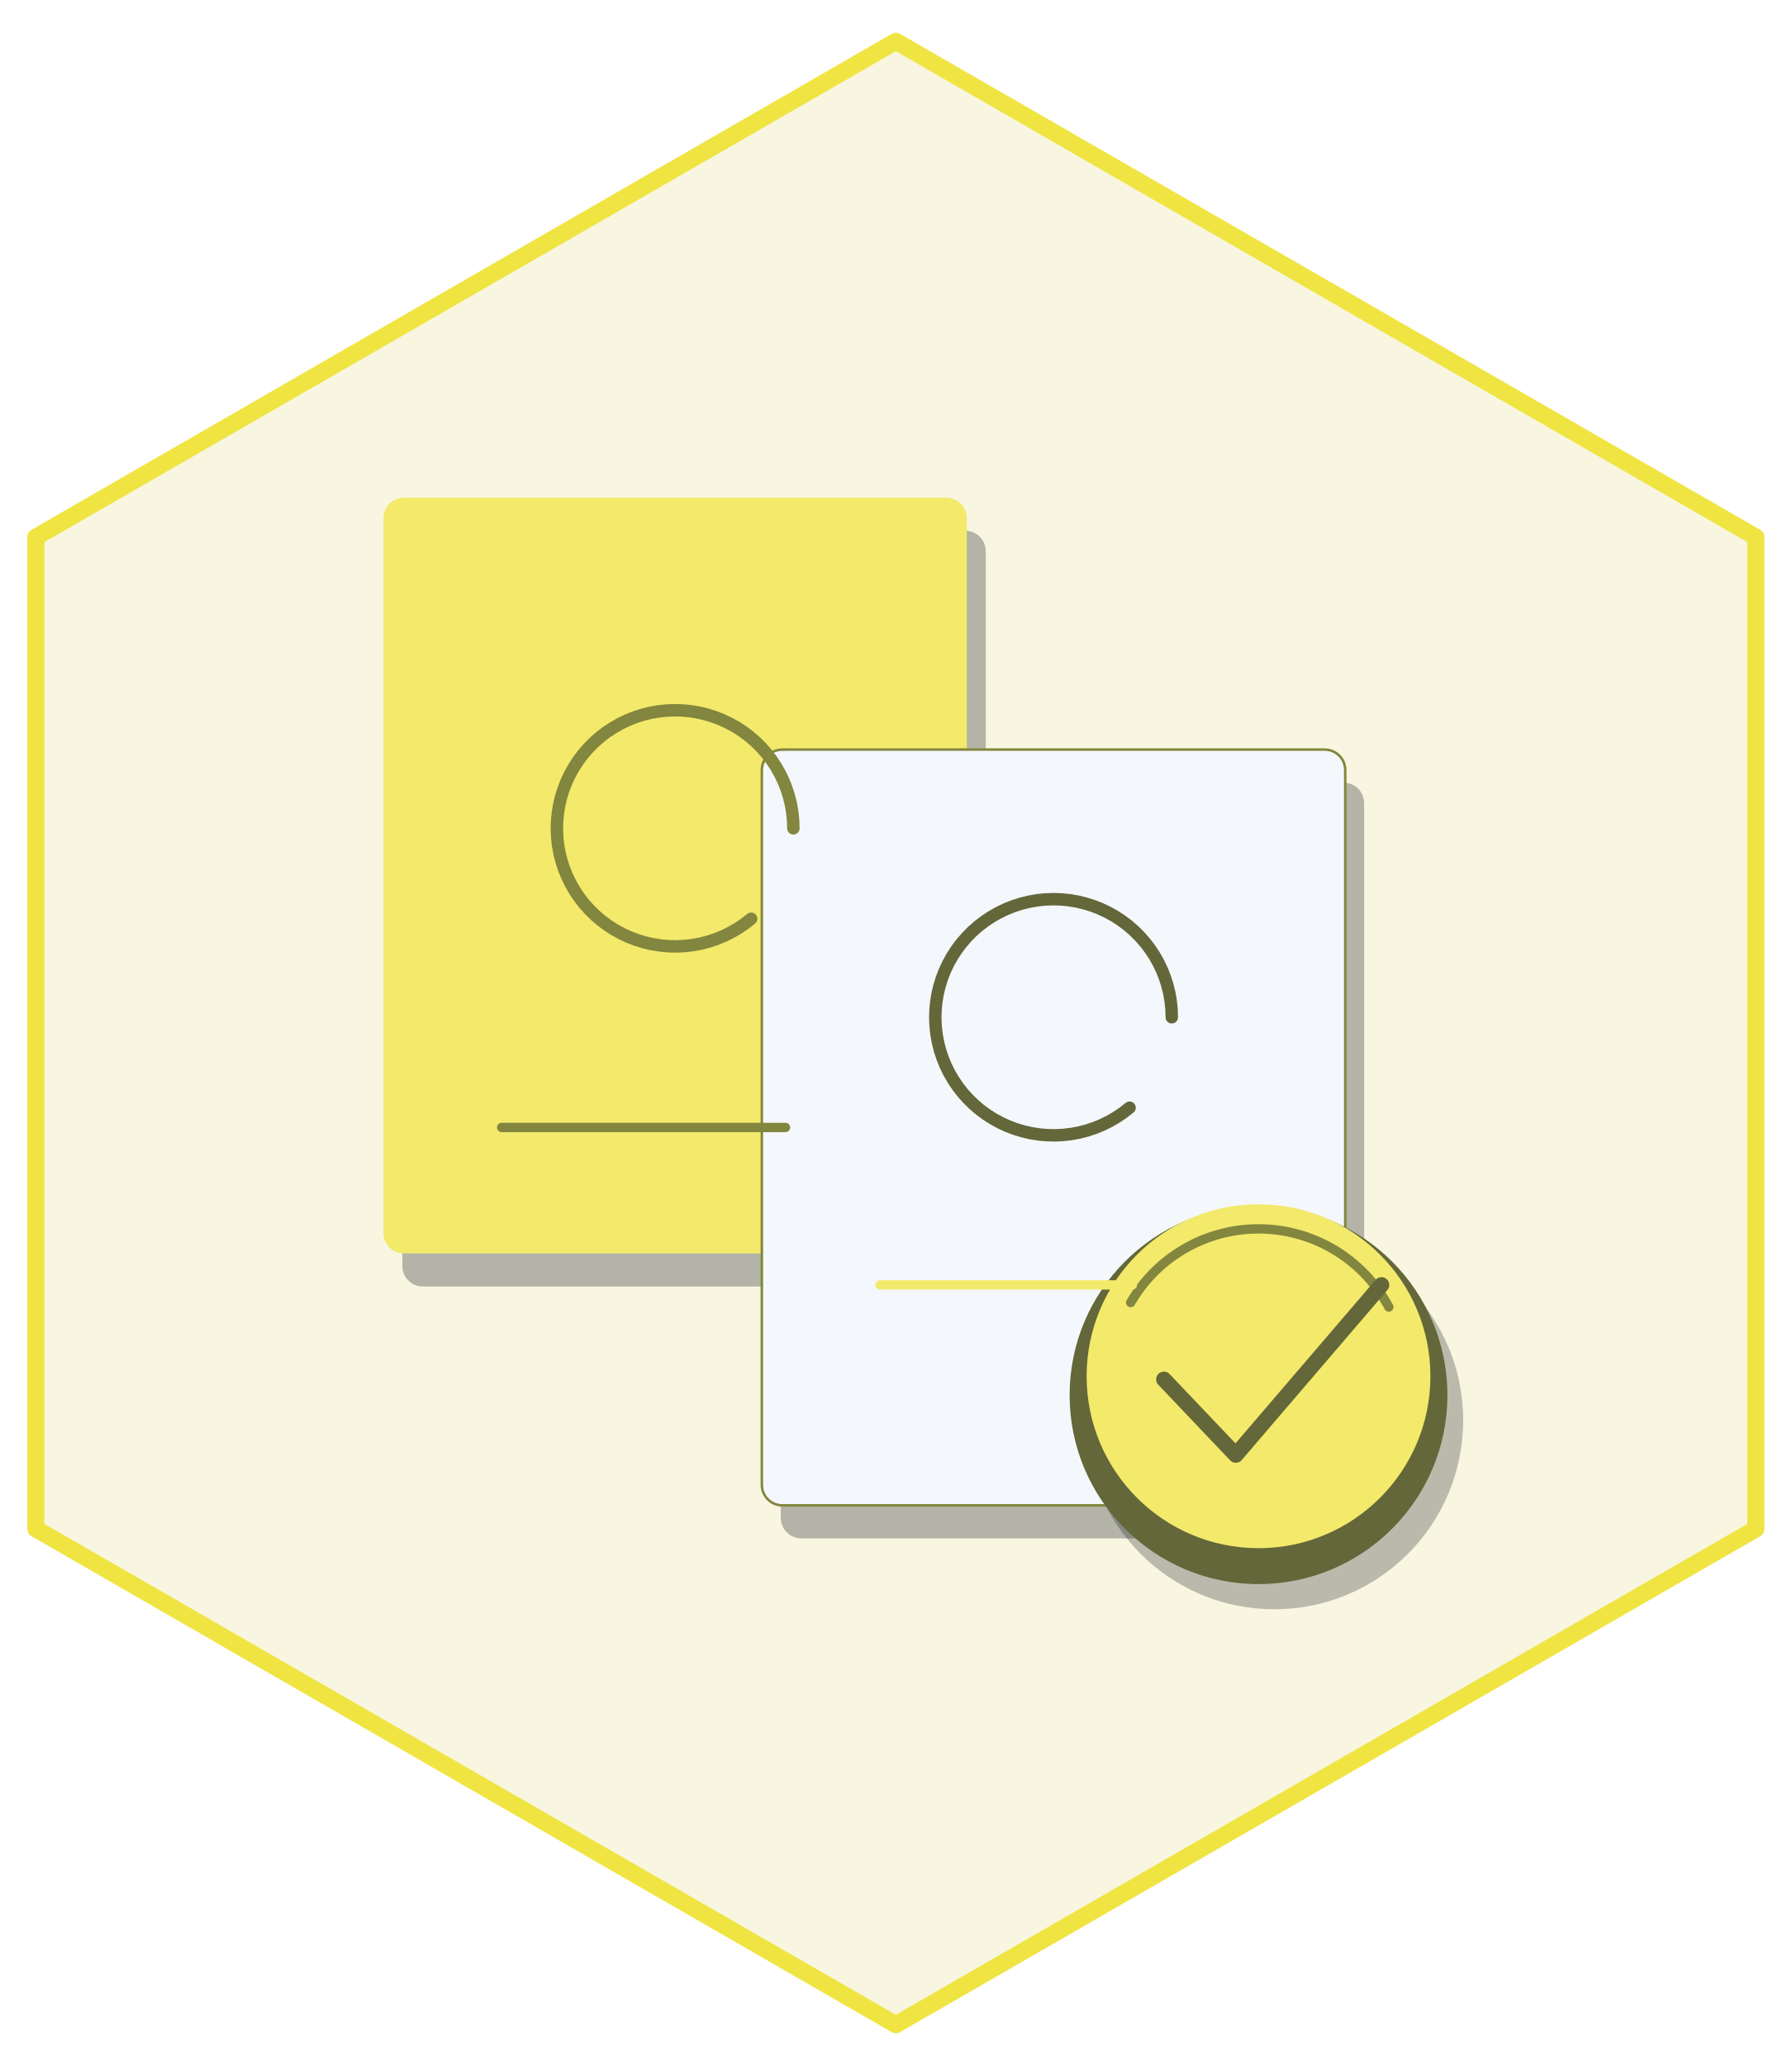
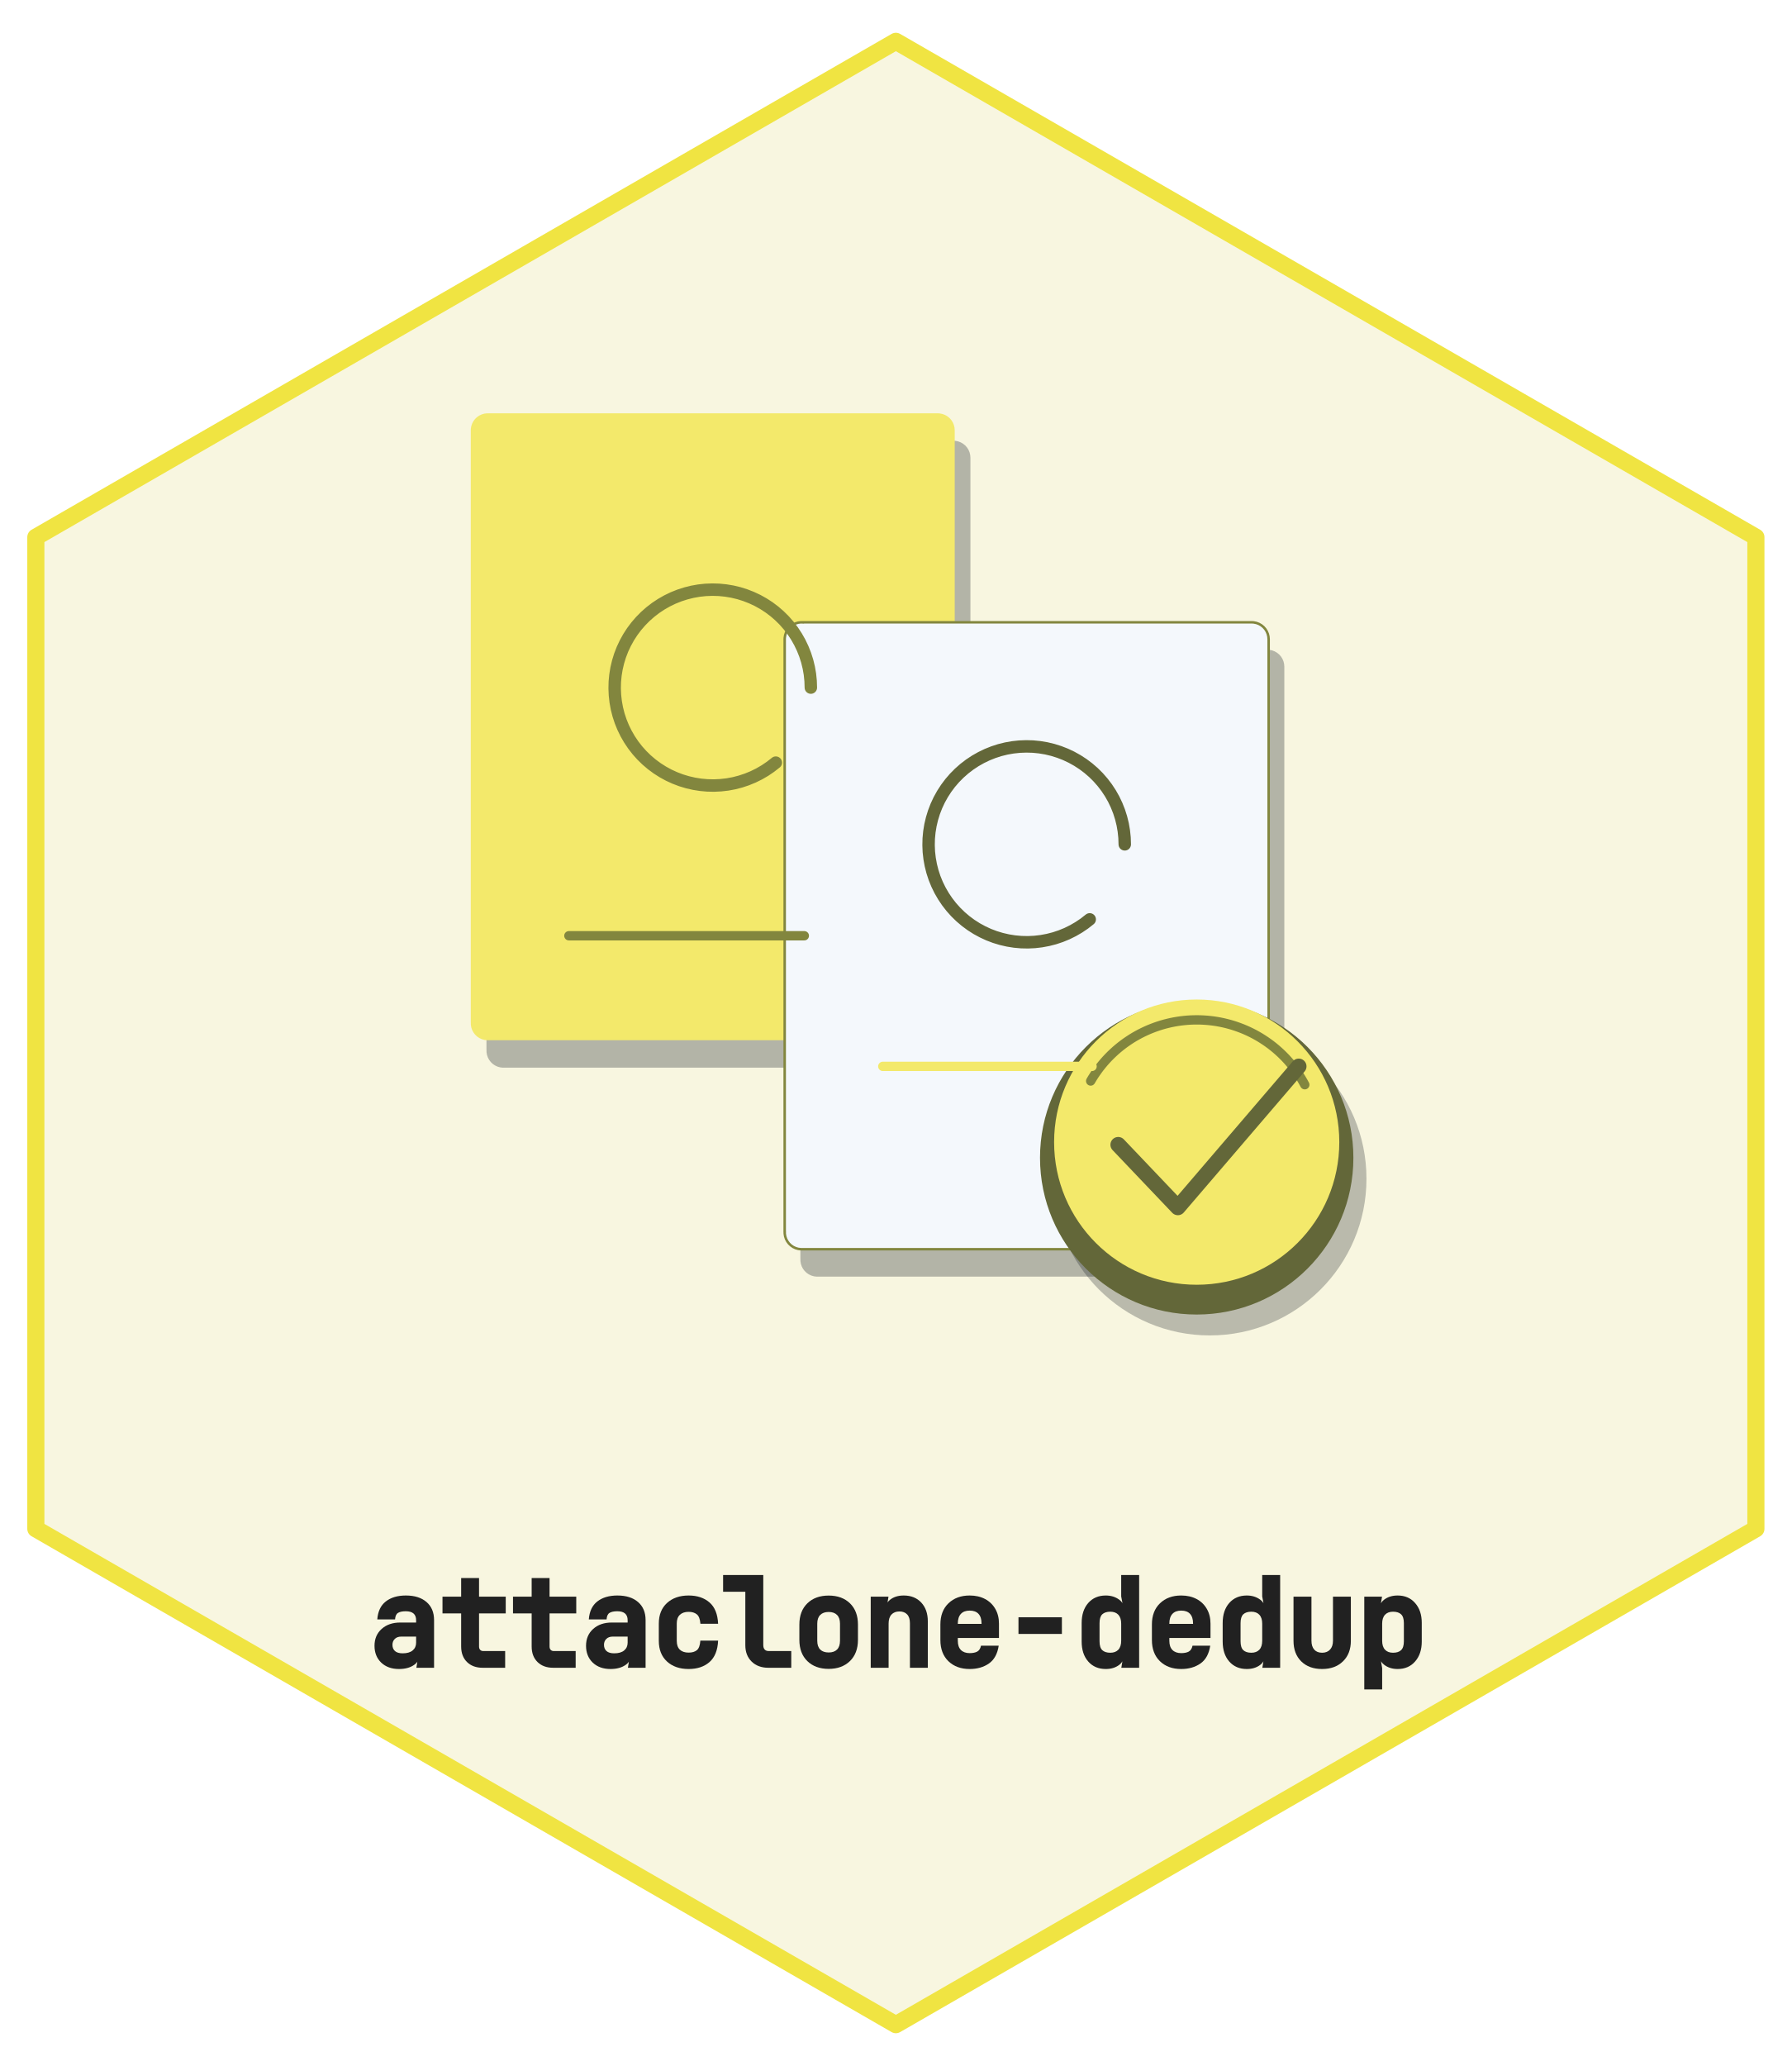
- <svg xmlns="http://www.w3.org/2000/svg" width="432pt" height="498pt" viewBox="0 0 432 498">
+ <svg xmlns="http://www.w3.org/2000/svg" xmlns:xlink="http://www.w3.org/1999/xlink" width="432" height="498" viewBox="0 0 432 498">
+   <defs>
+     <g>
+       <g id="glyph-0-0">
+         <path d="M 7.703 0.297 C 5.922 0.297 4.488 -0.219 3.406 -1.25 C 2.332 -2.289 1.797 -3.641 1.797 -5.297 C 1.797 -6.973 2.367 -8.328 3.516 -9.359 C 4.66 -10.391 6.16 -10.906 8.016 -10.906 L 11.828 -10.906 L 11.828 -11.469 C 11.828 -12.906 10.992 -13.625 9.328 -13.625 C 8.516 -13.625 7.895 -13.492 7.469 -13.234 C 7.039 -12.973 6.801 -12.445 6.75 -11.656 L 2.469 -11.656 C 2.613 -13.594 3.297 -15.035 4.516 -15.984 C 5.742 -16.941 7.359 -17.422 9.359 -17.422 C 11.473 -17.422 13.133 -16.895 14.344 -15.844 C 15.551 -14.801 16.156 -13.352 16.156 -11.5 L 16.156 0 L 11.891 0 L 12.453 -3.547 L 12.484 -3.547 C 12.691 -2.316 12.316 -1.367 11.359 -0.703 C 10.41 -0.035 9.191 0.297 7.703 0.297 Z M 8.594 -3.484 C 9.625 -3.484 10.422 -3.711 10.984 -4.172 C 11.547 -4.641 11.828 -5.266 11.828 -6.047 L 11.828 -7.516 L 8.25 -7.516 C 7.582 -7.516 7.062 -7.328 6.688 -6.953 C 6.312 -6.586 6.125 -6.113 6.125 -5.531 C 6.125 -4.895 6.328 -4.395 6.734 -4.031 C 7.148 -3.664 7.77 -3.484 8.594 -3.484 Z M 8.594 -3.484 " />
+       </g>
+       <g id="glyph-0-1">
+         <path d="M 10.891 0 C 9.305 0 8.039 -0.461 7.094 -1.391 C 6.156 -2.316 5.688 -3.562 5.688 -5.125 L 5.688 -13.109 L 1.188 -13.109 L 1.188 -17.141 L 5.688 -17.141 L 5.688 -21.625 L 10 -21.625 L 10 -17.141 L 16.438 -17.141 L 16.438 -13.109 L 10 -13.109 L 10 -5.141 C 10 -4.797 10.086 -4.523 10.266 -4.328 C 10.453 -4.129 10.707 -4.031 11.031 -4.031 L 16.297 -4.031 L 16.297 0 Z M 10.891 0 " />
+       </g>
+       <g id="glyph-0-2">
+         <path d="M 9.531 0.297 C 7.375 0.297 5.633 -0.305 4.312 -1.516 C 3 -2.734 2.344 -4.391 2.344 -6.484 L 2.344 -10.656 C 2.344 -12.75 3 -14.398 4.312 -15.609 C 5.633 -16.816 7.375 -17.422 9.531 -17.422 C 11.602 -17.422 13.281 -16.863 14.562 -15.75 C 15.844 -14.645 16.535 -12.93 16.641 -10.609 L 12.375 -10.609 C 12.289 -11.723 12.004 -12.477 11.516 -12.875 C 11.023 -13.281 10.363 -13.484 9.531 -13.484 C 8.625 -13.484 7.922 -13.242 7.422 -12.766 C 6.922 -12.297 6.672 -11.602 6.672 -10.688 L 6.672 -6.484 C 6.672 -5.547 6.922 -4.836 7.422 -4.359 C 7.922 -3.891 8.625 -3.656 9.531 -3.656 C 10.383 -3.656 11.051 -3.852 11.531 -4.25 C 12.008 -4.656 12.285 -5.422 12.359 -6.547 L 16.641 -6.547 C 16.535 -4.223 15.844 -2.5 14.562 -1.375 C 13.281 -0.258 11.602 0.297 9.531 0.297 Z M 9.531 0.297 " />
+       </g>
+       <g id="glyph-0-3">
+         <path d="M 11.766 0 C 10.098 0 8.754 -0.492 7.734 -1.484 C 6.711 -2.484 6.203 -3.801 6.203 -5.438 L 6.203 -18.328 L 0.844 -18.328 L 0.844 -22.359 L 10.531 -22.359 L 10.531 -5.5 C 10.531 -5.008 10.645 -4.641 10.875 -4.391 C 11.102 -4.148 11.438 -4.031 11.875 -4.031 L 17.281 -4.031 L 17.281 0 Z M 11.766 0 " />
+       </g>
+       <g id="glyph-0-4">
+         <path d="M 9.297 0.266 C 7.16 0.266 5.445 -0.359 4.156 -1.609 C 2.875 -2.867 2.234 -4.57 2.234 -6.719 L 2.234 -10.422 C 2.234 -12.578 2.875 -14.281 4.156 -15.531 C 5.438 -16.781 7.148 -17.406 9.297 -17.406 C 11.441 -17.406 13.156 -16.781 14.438 -15.531 C 15.719 -14.281 16.359 -12.578 16.359 -10.422 L 16.359 -6.719 C 16.359 -4.57 15.711 -2.867 14.422 -1.609 C 13.129 -0.359 11.422 0.266 9.297 0.266 Z M 9.297 -3.688 C 10.172 -3.688 10.844 -3.922 11.312 -4.391 C 11.789 -4.867 12.031 -5.578 12.031 -6.516 L 12.031 -10.625 C 12.031 -11.562 11.789 -12.266 11.312 -12.734 C 10.844 -13.211 10.172 -13.453 9.297 -13.453 C 8.422 -13.453 7.742 -13.211 7.266 -12.734 C 6.785 -12.266 6.547 -11.562 6.547 -10.625 L 6.547 -6.516 C 6.547 -5.578 6.785 -4.867 7.266 -4.391 C 7.742 -3.922 8.422 -3.688 9.297 -3.688 Z M 9.297 -3.688 " />
+       </g>
+       <g id="glyph-0-5">
+         <path d="M 2.438 0 L 2.438 -17.141 L 6.719 -17.141 L 6.125 -13.5 C 5.914 -14.75 6.238 -15.711 7.094 -16.391 C 7.957 -17.078 9.055 -17.422 10.391 -17.422 C 12.16 -17.422 13.57 -16.852 14.625 -15.719 C 15.676 -14.582 16.203 -13.078 16.203 -11.203 L 16.203 0 L 11.891 0 L 11.891 -10.75 C 11.891 -11.688 11.664 -12.391 11.219 -12.859 C 10.77 -13.336 10.148 -13.578 9.359 -13.578 C 8.547 -13.578 7.906 -13.328 7.438 -12.828 C 6.977 -12.328 6.75 -11.602 6.75 -10.656 L 6.75 0 Z M 2.438 0 " />
+       </g>
+       <g id="glyph-0-6">
+         <path d="M 9.297 0.297 C 7.18 0.297 5.473 -0.328 4.172 -1.578 C 2.879 -2.836 2.234 -4.539 2.234 -6.688 L 2.234 -10.453 C 2.234 -12.586 2.879 -14.281 4.172 -15.531 C 5.473 -16.789 7.18 -17.422 9.297 -17.422 C 10.703 -17.422 11.938 -17.141 13 -16.578 C 14.062 -16.016 14.883 -15.223 15.469 -14.203 C 16.062 -13.18 16.359 -12 16.359 -10.656 L 16.359 -7.188 L 6.438 -7.188 L 6.438 -6.484 C 6.438 -5.523 6.688 -4.789 7.188 -4.281 C 7.695 -3.781 8.398 -3.531 9.297 -3.531 C 10.055 -3.531 10.664 -3.656 11.125 -3.906 C 11.582 -4.164 11.883 -4.641 12.031 -5.328 L 16.297 -5.328 C 15.992 -3.348 15.207 -1.914 13.938 -1.031 C 12.664 -0.145 11.117 0.297 9.297 0.297 Z M 6.438 -10.656 L 6.438 -10.578 L 12.156 -10.578 L 12.156 -10.688 C 12.156 -11.707 11.91 -12.477 11.422 -13 C 10.941 -13.52 10.234 -13.781 9.297 -13.781 C 8.367 -13.781 7.66 -13.516 7.172 -12.984 C 6.68 -12.453 6.438 -11.676 6.438 -10.656 Z M 6.438 -10.656 " />
+       </g>
+       <g id="glyph-0-7">
+         <path d="M 4.062 -8.156 L 4.062 -12.172 L 14.531 -12.172 L 14.531 -8.156 Z M 4.062 -8.156 " />
+       </g>
+       <g id="glyph-0-8">
+         <path d="M 8.109 0.297 C 6.348 0.297 4.938 -0.305 3.875 -1.516 C 2.82 -2.723 2.297 -4.32 2.297 -6.312 L 2.297 -10.797 C 2.297 -12.797 2.82 -14.398 3.875 -15.609 C 4.938 -16.816 6.348 -17.422 8.109 -17.422 C 9.367 -17.422 10.445 -17.086 11.344 -16.422 C 12.25 -15.766 12.641 -14.801 12.516 -13.531 L 11.828 -17.203 L 11.828 -22.359 L 16.156 -22.359 L 16.156 0 L 11.859 0 L 12.453 -3.609 C 12.598 -2.336 12.234 -1.367 11.359 -0.703 C 10.484 -0.035 9.398 0.297 8.109 0.297 Z M 9.203 -3.625 C 10.035 -3.625 10.68 -3.867 11.141 -4.359 C 11.598 -4.848 11.828 -5.57 11.828 -6.531 L 11.828 -10.625 C 11.828 -11.57 11.598 -12.289 11.141 -12.781 C 10.68 -13.27 10.035 -13.516 9.203 -13.516 C 8.359 -13.516 7.711 -13.305 7.266 -12.891 C 6.828 -12.473 6.609 -11.766 6.609 -10.766 L 6.609 -6.391 C 6.609 -5.379 6.828 -4.664 7.266 -4.25 C 7.711 -3.832 8.359 -3.625 9.203 -3.625 Z M 9.203 -3.625 " />
+       </g>
+       <g id="glyph-0-9">
+         <path d="M 9.266 0.297 C 7.16 0.297 5.484 -0.316 4.234 -1.547 C 2.992 -2.773 2.375 -4.43 2.375 -6.516 L 2.375 -17.141 L 6.703 -17.141 L 6.703 -6.531 C 6.703 -5.602 6.926 -4.883 7.375 -4.375 C 7.82 -3.875 8.453 -3.625 9.266 -3.625 C 10.086 -3.625 10.727 -3.879 11.188 -4.391 C 11.656 -4.898 11.891 -5.613 11.891 -6.531 L 11.891 -17.141 L 16.203 -17.141 L 16.203 -6.516 C 16.203 -4.43 15.566 -2.773 14.297 -1.547 C 13.035 -0.316 11.359 0.297 9.266 0.297 Z M 9.266 0.297 " />
+       </g>
+       <g id="glyph-0-10">
+         <path d="M 2.438 5.219 L 2.438 -17.141 L 6.719 -17.141 L 6.125 -13.531 C 5.988 -14.801 6.359 -15.766 7.234 -16.422 C 8.109 -17.086 9.191 -17.422 10.484 -17.422 C 12.242 -17.422 13.648 -16.812 14.703 -15.594 C 15.766 -14.383 16.297 -12.797 16.297 -10.828 L 16.297 -6.328 C 16.297 -4.348 15.766 -2.75 14.703 -1.531 C 13.648 -0.312 12.242 0.297 10.484 0.297 C 9.191 0.297 8.098 -0.051 7.203 -0.75 C 6.316 -1.445 5.941 -2.426 6.078 -3.688 L 6.109 -3.688 L 6.75 0.078 L 6.75 5.219 Z M 9.375 -3.625 C 10.227 -3.625 10.875 -3.832 11.312 -4.25 C 11.758 -4.664 11.984 -5.379 11.984 -6.391 L 11.984 -10.766 C 11.984 -11.766 11.758 -12.473 11.312 -12.891 C 10.875 -13.305 10.227 -13.516 9.375 -13.516 C 8.539 -13.516 7.895 -13.27 7.438 -12.781 C 6.977 -12.289 6.75 -11.57 6.75 -10.625 L 6.75 -6.531 C 6.75 -5.57 6.977 -4.848 7.438 -4.359 C 7.895 -3.867 8.539 -3.625 9.375 -3.625 Z M 9.375 -3.625 " />
+       </g>
+     </g>
+   </defs>
  <path fill-rule="nonzero" fill="rgb(97.255%, 96.471%, 87.843%)" fill-opacity="1" stroke-width="4.125" stroke-linecap="round" stroke-linejoin="round" stroke="rgb(94.118%, 89.412%, 25.882%)" stroke-opacity="1" stroke-miterlimit="10" d="M 216 9.961 L 423.359 129.48 L 423.359 368.52 L 216 488.039 L 8.641 368.52 L 8.641 129.48 Z M 216 9.961 " />
-   <path fill-rule="nonzero" fill="rgb(1.176%, 3.922%, 7.059%)" fill-opacity="0.278" d="M 101.934 310.105 L 232.746 310.105 L 232.547 310.102 L 233.34 310.066 L 234.117 309.91 L 234.855 309.629 L 235.543 309.23 L 236.156 308.73 L 236.684 308.137 L 237.105 307.469 L 237.414 306.738 L 237.605 305.969 L 237.668 305.18 L 237.668 132.855 L 237.605 132.062 L 237.414 131.297 L 237.105 130.566 L 236.684 129.895 L 236.156 129.305 L 235.543 128.801 L 234.855 128.406 L 234.117 128.125 L 233.34 127.965 L 232.746 127.93 L 101.934 127.93 L 102.527 127.965 L 101.734 127.934 L 100.949 128.031 L 100.188 128.25 L 99.473 128.59 L 98.82 129.039 L 98.246 129.59 L 97.773 130.223 L 97.402 130.926 L 97.152 131.676 L 97.027 132.457 L 97.012 132.855 L 97.012 305.18 L 97.027 304.785 L 97.027 305.578 L 97.152 306.359 L 97.402 307.109 L 97.773 307.812 L 98.246 308.445 L 98.82 308.996 L 99.473 309.445 L 100.188 309.785 L 100.949 310.004 L 101.734 310.102 Z M 101.934 310.105 " />
-   <path fill-rule="nonzero" fill="rgb(95.294%, 91.373%, 41.961%)" fill-opacity="1" d="M 97.371 302.133 L 228.184 302.133 L 227.984 302.129 L 228.777 302.098 L 229.555 301.938 L 230.293 301.66 L 230.98 301.262 L 231.594 300.762 L 232.121 300.168 L 232.543 299.5 L 232.855 298.77 L 233.043 298 L 233.105 297.211 L 233.105 124.883 L 233.043 124.094 L 232.855 123.324 L 232.543 122.598 L 232.121 121.926 L 231.594 121.332 L 230.98 120.832 L 230.293 120.438 L 229.555 120.156 L 228.777 119.996 L 228.184 119.961 L 97.371 119.961 L 97.965 119.996 L 97.172 119.965 L 96.387 120.059 L 95.625 120.281 L 94.91 120.621 L 94.258 121.07 L 93.688 121.621 L 93.211 122.254 L 92.844 122.953 L 92.59 123.707 L 92.465 124.488 L 92.449 124.883 L 92.449 297.211 L 92.465 296.816 L 92.465 297.605 L 92.59 298.391 L 92.844 299.141 L 93.211 299.844 L 93.688 300.477 L 94.258 301.023 L 94.91 301.473 L 95.625 301.812 L 96.387 302.035 L 97.172 302.129 Z M 97.371 302.133 " />
-   <path fill-rule="nonzero" fill="rgb(1.176%, 3.922%, 7.059%)" fill-opacity="0.278" d="M 193.172 370.828 L 323.984 370.828 L 323.785 370.824 L 324.578 370.793 L 325.355 370.633 L 326.094 370.352 L 326.781 369.957 L 327.395 369.457 L 327.922 368.863 L 328.344 368.191 L 328.652 367.465 L 328.844 366.695 L 328.906 365.906 L 328.906 193.578 L 328.844 192.789 L 328.652 192.02 L 328.344 191.289 L 327.922 190.621 L 327.395 190.027 L 326.781 189.527 L 326.094 189.129 L 325.355 188.848 L 324.578 188.691 L 323.984 188.656 L 193.172 188.656 L 193.766 188.691 L 192.973 188.66 L 192.188 188.754 L 191.426 188.977 L 190.711 189.316 L 190.059 189.766 L 189.488 190.312 L 189.012 190.945 L 188.641 191.648 L 188.391 192.398 L 188.266 193.184 L 188.25 193.578 L 188.25 365.906 L 188.266 365.508 L 188.266 366.301 L 188.391 367.082 L 188.641 367.836 L 189.012 368.535 L 189.488 369.168 L 190.059 369.719 L 190.711 370.168 L 191.426 370.508 L 192.188 370.73 L 192.973 370.824 Z M 193.172 370.828 " />
-   <path fill-rule="nonzero" fill="rgb(95.686%, 97.255%, 98.824%)" fill-opacity="1" stroke-width="0.6" stroke-linecap="round" stroke-linejoin="round" stroke="rgb(50.98%, 52.549%, 24.314%)" stroke-opacity="1" stroke-miterlimit="10" d="M 188.609 362.859 L 319.422 362.859 L 319.223 362.855 L 320.016 362.82 L 320.793 362.664 L 321.531 362.383 L 322.219 361.988 L 322.832 361.484 L 323.359 360.891 L 323.781 360.223 L 324.094 359.492 L 324.281 358.727 L 324.344 357.934 L 324.344 185.609 L 324.281 184.82 L 324.094 184.051 L 323.781 183.32 L 323.359 182.652 L 322.832 182.059 L 322.219 181.555 L 321.531 181.16 L 320.793 180.879 L 320.016 180.723 L 319.422 180.684 L 188.609 180.684 L 189.203 180.723 L 188.41 180.688 L 187.625 180.785 L 186.863 181.004 L 186.148 181.344 L 185.496 181.793 L 184.926 182.344 L 184.449 182.977 L 184.082 183.68 L 183.828 184.43 L 183.703 185.211 L 183.688 185.609 L 183.688 357.934 L 183.703 357.539 L 183.703 358.332 L 183.828 359.113 L 184.082 359.863 L 184.449 360.566 L 184.926 361.199 L 185.496 361.75 L 186.148 362.199 L 186.863 362.539 L 187.625 362.758 L 188.41 362.855 Z M 188.609 362.859 " />
-   <path fill="none" stroke-width="3" stroke-linecap="round" stroke-linejoin="round" stroke="rgb(50.98%, 52.549%, 24.314%)" stroke-opacity="1" stroke-miterlimit="10" d="M 191.289 199.66 L 191.223 197.715 L 191.023 195.773 L 190.691 193.855 L 190.227 191.961 L 189.633 190.105 L 188.918 188.293 L 188.074 186.531 L 187.117 184.836 L 186.043 183.207 L 184.859 181.656 L 183.574 180.188 L 182.191 178.812 L 180.715 177.535 L 179.156 176.363 L 177.523 175.297 L 175.816 174.348 L 174.051 173.516 L 172.234 172.809 L 170.371 172.227 L 168.473 171.77 L 166.547 171.445 L 164.602 171.254 L 162.652 171.195 L 160.699 171.273 L 158.758 171.48 L 156.836 171.82 L 154.941 172.293 L 153.086 172.891 L 151.273 173.617 L 149.516 174.465 L 147.82 175.43 L 146.191 176.508 L 144.645 177.695 L 143.18 178.984 L 141.809 180.375 L 140.535 181.852 L 139.367 183.414 L 138.309 185.051 L 137.363 186.754 L 136.539 188.523 L 135.836 190.34 L 135.262 192.203 L 134.816 194.102 L 134.5 196.023 L 134.316 197.965 L 134.266 199.914 L 134.352 201.859 L 134.566 203.797 L 134.918 205.715 L 135.398 207.605 L 136.008 209.457 L 136.742 211.262 L 137.598 213.012 L 138.57 214.703 L 139.66 216.32 L 140.855 217.863 L 142.156 219.316 L 143.551 220.68 L 145.035 221.945 L 146.605 223.105 L 148.25 224.152 L 149.961 225.09 L 151.734 225.906 L 153.559 226.598 L 155.43 227.164 L 157.332 227.602 L 159.258 227.91 L 161.203 228.082 L 163.156 228.125 L 165.105 228.031 L 167.043 227.805 L 168.965 227.449 L 170.855 226.961 L 172.707 226.344 L 174.512 225.602 L 176.262 224.742 L 177.949 223.762 L 179.566 222.668 L 181.105 221.465 " />
-   <path fill="none" stroke-width="3" stroke-linecap="round" stroke-linejoin="round" stroke="rgb(38.824%, 40.392%, 22.353%)" stroke-opacity="1" stroke-miterlimit="10" d="M 282.527 245.203 L 282.461 243.258 L 282.262 241.316 L 281.93 239.398 L 281.465 237.504 L 280.871 235.648 L 280.156 233.836 L 279.312 232.074 L 278.355 230.379 L 277.281 228.75 L 276.098 227.199 L 274.812 225.73 L 273.43 224.355 L 271.953 223.078 L 270.395 221.906 L 268.762 220.84 L 267.055 219.891 L 265.289 219.059 L 263.473 218.352 L 261.609 217.77 L 259.711 217.312 L 257.785 216.988 L 255.84 216.797 L 253.891 216.742 L 251.938 216.816 L 249.996 217.023 L 248.074 217.363 L 246.18 217.836 L 244.324 218.434 L 242.512 219.16 L 240.754 220.008 L 239.059 220.973 L 237.43 222.051 L 235.883 223.238 L 234.418 224.527 L 233.047 225.918 L 231.773 227.395 L 230.605 228.957 L 229.547 230.594 L 228.602 232.301 L 227.777 234.066 L 227.074 235.883 L 226.5 237.746 L 226.055 239.645 L 225.738 241.566 L 225.555 243.508 L 225.504 245.457 L 225.59 247.402 L 225.805 249.34 L 226.156 251.258 L 226.637 253.148 L 227.246 255 L 227.98 256.805 L 228.836 258.559 L 229.809 260.246 L 230.898 261.863 L 232.094 263.406 L 233.395 264.859 L 234.789 266.223 L 236.273 267.488 L 237.844 268.648 L 239.488 269.695 L 241.199 270.633 L 242.973 271.449 L 244.801 272.141 L 246.668 272.707 L 248.57 273.145 L 250.496 273.453 L 252.441 273.625 L 254.395 273.668 L 256.344 273.574 L 258.285 273.348 L 260.203 272.992 L 262.094 272.504 L 263.945 271.887 L 265.75 271.148 L 267.5 270.285 L 269.188 269.305 L 270.805 268.211 L 272.344 267.012 " />
-   <path fill-rule="nonzero" fill="rgb(1.176%, 3.922%, 7.059%)" fill-opacity="0.251" d="M 352.781 342.363 C 352.781 367.516 332.391 387.906 307.238 387.906 C 282.086 387.906 261.695 367.516 261.695 342.363 C 261.695 317.211 282.086 296.82 307.238 296.82 C 332.391 296.82 352.781 317.211 352.781 342.363 " />
-   <path fill-rule="nonzero" fill="rgb(38.824%, 40.392%, 22.353%)" fill-opacity="1" d="M 348.98 336.293 C 348.98 361.445 328.59 381.836 303.438 381.836 C 278.285 381.836 257.895 361.445 257.895 336.293 C 257.895 311.137 278.285 290.746 303.438 290.746 C 328.59 290.746 348.98 311.137 348.98 336.293 " />
-   <path fill-rule="nonzero" fill="rgb(95.294%, 91.373%, 41.961%)" fill-opacity="1" d="M 344.883 331.738 C 344.883 354.625 326.324 373.18 303.438 373.18 C 280.547 373.18 261.992 354.625 261.992 331.738 C 261.992 308.848 280.547 290.293 303.438 290.293 C 326.324 290.293 344.883 308.848 344.883 331.738 " />
-   <path fill="none" stroke-width="2.25" stroke-linecap="round" stroke-linejoin="round" stroke="rgb(50.98%, 52.549%, 24.314%)" stroke-opacity="1" stroke-miterlimit="10" d="M 334.855 315.059 L 334.395 314.219 L 333.91 313.395 L 333.402 312.582 L 332.875 311.781 L 332.324 310.996 L 331.754 310.227 L 331.164 309.473 L 330.555 308.734 L 329.922 308.012 L 329.273 307.309 L 328.602 306.625 L 327.918 305.957 L 327.211 305.305 L 326.488 304.676 L 325.75 304.066 L 324.996 303.477 L 324.223 302.906 L 323.438 302.355 L 322.637 301.828 L 321.824 301.324 L 320.996 300.84 L 320.156 300.379 L 319.305 299.941 L 318.438 299.523 L 317.562 299.133 L 316.68 298.766 L 315.785 298.422 L 314.879 298.102 L 313.969 297.805 L 313.047 297.535 L 312.121 297.289 L 311.188 297.066 L 310.25 296.871 L 309.305 296.699 L 308.359 296.555 L 307.406 296.434 L 306.453 296.34 L 305.496 296.273 L 304.539 296.23 L 303.578 296.215 L 302.621 296.223 L 301.66 296.258 L 300.703 296.316 L 299.75 296.406 L 298.797 296.516 L 297.848 296.652 L 296.902 296.816 L 295.961 297.004 L 295.027 297.219 L 294.098 297.457 L 293.176 297.723 L 292.262 298.012 L 291.355 298.324 L 290.457 298.66 L 289.57 299.023 L 288.691 299.406 L 287.824 299.816 L 286.969 300.246 L 286.125 300.703 L 285.293 301.18 L 284.473 301.68 L 283.668 302.199 L 282.879 302.742 L 282.105 303.305 L 281.344 303.891 L 280.602 304.492 L 279.875 305.117 L 279.164 305.762 L 278.473 306.426 L 277.797 307.105 L 277.141 307.805 L 276.504 308.52 L 275.887 309.254 L 275.289 310.004 L 274.715 310.77 L 274.16 311.547 L 273.625 312.344 L 273.113 313.152 L 272.621 313.977 " />
-   <path fill="none" stroke-width="3.75" stroke-linecap="round" stroke-linejoin="round" stroke="rgb(38.824%, 40.392%, 22.353%)" stroke-opacity="1" stroke-miterlimit="10" d="M 280.629 332.496 L 297.961 350.715 L 333.09 309.723 " />
-   <path fill="none" stroke-width="2.25" stroke-linecap="round" stroke-linejoin="round" stroke="rgb(50.98%, 52.549%, 24.314%)" stroke-opacity="1" stroke-miterlimit="10" d="M 120.961 271.773 L 189.391 271.773 " />
-   <path fill="none" stroke-width="2.25" stroke-linecap="round" stroke-linejoin="round" stroke="rgb(95.294%, 91.373%, 41.961%)" stroke-opacity="1" stroke-miterlimit="10" d="M 212.199 309.723 L 273.023 309.723 " />
+   <path fill-rule="nonzero" fill="rgb(1.176%, 3.922%, 7.059%)" fill-opacity="0.278" d="M 121.375 257.359 L 229.891 257.359 L 229.727 257.355 L 230.383 257.328 L 231.027 257.195 L 231.641 256.965 L 232.211 256.637 L 232.719 256.219 L 233.156 255.727 L 233.508 255.172 L 233.766 254.566 L 233.922 253.93 L 233.977 253.273 L 233.977 110.32 L 233.922 109.668 L 233.766 109.027 L 233.508 108.422 L 233.156 107.867 L 232.719 107.375 L 232.211 106.961 L 231.641 106.633 L 231.027 106.398 L 230.383 106.266 L 229.891 106.238 L 121.375 106.238 L 121.867 106.266 L 121.211 106.242 L 120.559 106.32 L 119.93 106.504 L 119.336 106.785 L 118.793 107.156 L 118.32 107.613 L 117.926 108.141 L 117.617 108.723 L 117.41 109.344 L 117.305 109.992 L 117.293 110.32 L 117.293 253.273 L 117.305 252.945 L 117.305 253.602 L 117.41 254.25 L 117.617 254.875 L 117.926 255.457 L 118.32 255.984 L 118.793 256.438 L 119.336 256.812 L 119.93 257.094 L 120.559 257.277 L 121.211 257.355 Z M 121.375 257.359 " />
+   <path fill-rule="nonzero" fill="rgb(95.294%, 91.373%, 41.961%)" fill-opacity="1" d="M 117.594 250.746 L 226.105 250.746 L 225.941 250.742 L 226.598 250.719 L 227.242 250.586 L 227.859 250.352 L 228.426 250.023 L 228.938 249.609 L 229.371 249.117 L 229.723 248.562 L 229.98 247.957 L 230.137 247.316 L 230.191 246.664 L 230.191 103.711 L 230.137 103.055 L 229.98 102.418 L 229.723 101.812 L 229.371 101.258 L 228.938 100.766 L 228.426 100.348 L 227.859 100.02 L 227.242 99.789 L 226.598 99.656 L 226.105 99.625 L 117.594 99.625 L 118.086 99.656 L 117.426 99.629 L 116.773 99.707 L 116.145 99.891 L 115.551 100.172 L 115.008 100.547 L 114.535 101 L 114.141 101.527 L 113.836 102.109 L 113.625 102.734 L 113.52 103.383 L 113.508 103.711 L 113.508 246.664 L 113.52 246.336 L 113.52 246.992 L 113.625 247.641 L 113.836 248.266 L 114.141 248.844 L 114.535 249.371 L 115.008 249.828 L 115.551 250.199 L 116.145 250.48 L 116.773 250.664 L 117.426 250.742 Z M 117.594 250.746 " />
+   <path fill-rule="nonzero" fill="rgb(1.176%, 3.922%, 7.059%)" fill-opacity="0.278" d="M 197.062 307.73 L 305.578 307.73 L 305.414 307.73 L 306.07 307.703 L 306.715 307.57 L 307.328 307.336 L 307.898 307.008 L 308.406 306.594 L 308.844 306.102 L 309.195 305.547 L 309.453 304.941 L 309.609 304.305 L 309.66 303.648 L 309.66 160.695 L 309.609 160.039 L 309.453 159.402 L 309.195 158.797 L 308.844 158.242 L 308.406 157.75 L 307.898 157.336 L 307.328 157.004 L 306.715 156.773 L 306.07 156.641 L 305.578 156.609 L 197.062 156.609 L 197.555 156.641 L 196.898 156.613 L 196.246 156.695 L 195.613 156.875 L 195.02 157.16 L 194.48 157.531 L 194.004 157.988 L 193.609 158.512 L 193.305 159.094 L 193.098 159.719 L 192.992 160.367 L 192.98 160.695 L 192.98 303.648 L 192.992 303.32 L 192.992 303.977 L 193.098 304.625 L 193.305 305.25 L 193.609 305.832 L 194.004 306.355 L 194.48 306.812 L 195.02 307.184 L 195.613 307.465 L 196.246 307.648 L 196.898 307.73 Z M 197.062 307.73 " />
+   <path fill-rule="nonzero" fill="rgb(95.686%, 97.255%, 98.824%)" fill-opacity="1" stroke-width="0.6" stroke-linecap="round" stroke-linejoin="round" stroke="rgb(50.98%, 52.549%, 24.314%)" stroke-opacity="1" stroke-miterlimit="10" d="M 193.277 301.121 L 301.793 301.121 L 301.629 301.117 L 302.285 301.09 L 302.93 300.961 L 303.543 300.727 L 304.113 300.398 L 304.621 299.98 L 305.059 299.488 L 305.41 298.934 L 305.668 298.328 L 305.824 297.691 L 305.879 297.035 L 305.879 154.082 L 305.824 153.43 L 305.668 152.789 L 305.41 152.188 L 305.059 151.629 L 304.621 151.137 L 304.113 150.723 L 303.543 150.395 L 302.93 150.16 L 302.285 150.031 L 301.793 150 L 193.277 150 L 193.77 150.031 L 193.113 150.004 L 192.461 150.082 L 191.832 150.266 L 191.238 150.547 L 190.695 150.922 L 190.223 151.375 L 189.828 151.902 L 189.52 152.484 L 189.312 153.105 L 189.207 153.754 L 189.195 154.082 L 189.195 297.035 L 189.207 296.707 L 189.207 297.363 L 189.312 298.016 L 189.52 298.637 L 189.828 299.219 L 190.223 299.746 L 190.695 300.199 L 191.238 300.574 L 191.832 300.855 L 192.461 301.039 L 193.113 301.117 Z M 193.277 301.121 " />
+   <path fill="none" stroke-width="3" stroke-linecap="round" stroke-linejoin="round" stroke="rgb(50.98%, 52.549%, 24.314%)" stroke-opacity="1" stroke-miterlimit="10" d="M 195.5 165.742 L 195.445 164.125 L 195.281 162.516 L 195.004 160.926 L 194.621 159.352 L 194.129 157.812 L 193.531 156.309 L 192.836 154.852 L 192.039 153.441 L 191.148 152.09 L 190.168 150.805 L 189.102 149.59 L 187.953 148.449 L 186.73 147.387 L 185.438 146.414 L 184.082 145.531 L 182.668 144.742 L 181.203 144.055 L 179.691 143.465 L 178.148 142.98 L 176.574 142.605 L 174.977 142.336 L 173.363 142.176 L 171.746 142.129 L 170.125 142.191 L 168.516 142.363 L 166.922 142.648 L 165.352 143.039 L 163.809 143.535 L 162.305 144.137 L 160.848 144.84 L 159.441 145.641 L 158.09 146.535 L 156.809 147.52 L 155.594 148.59 L 154.457 149.742 L 153.398 150.969 L 152.43 152.262 L 151.551 153.621 L 150.77 155.035 L 150.082 156.5 L 149.5 158.008 L 149.023 159.555 L 148.652 161.129 L 148.391 162.723 L 148.238 164.332 L 148.199 165.949 L 148.27 167.566 L 148.449 169.172 L 148.738 170.762 L 149.137 172.332 L 149.641 173.867 L 150.25 175.363 L 150.961 176.816 L 151.77 178.219 L 152.672 179.562 L 153.664 180.84 L 154.742 182.047 L 155.898 183.176 L 157.133 184.227 L 158.434 185.188 L 159.797 186.059 L 161.219 186.836 L 162.691 187.512 L 164.203 188.086 L 165.754 188.555 L 167.332 188.918 L 168.93 189.172 L 170.543 189.316 L 172.164 189.352 L 173.781 189.273 L 175.391 189.09 L 176.98 188.793 L 178.551 188.387 L 180.086 187.875 L 181.586 187.262 L 183.035 186.547 L 184.438 185.734 L 185.777 184.824 L 187.055 183.828 " />
+   <path fill="none" stroke-width="3" stroke-linecap="round" stroke-linejoin="round" stroke="rgb(38.824%, 40.392%, 22.353%)" stroke-opacity="1" stroke-miterlimit="10" d="M 271.188 203.523 L 271.133 201.906 L 270.965 200.297 L 270.691 198.703 L 270.305 197.133 L 269.816 195.594 L 269.219 194.09 L 268.523 192.629 L 267.727 191.223 L 266.836 189.871 L 265.855 188.586 L 264.789 187.367 L 263.641 186.227 L 262.418 185.168 L 261.125 184.195 L 259.766 183.312 L 258.352 182.523 L 256.887 181.832 L 255.379 181.246 L 253.836 180.762 L 252.258 180.383 L 250.66 180.117 L 249.051 179.957 L 247.43 179.91 L 245.812 179.973 L 244.203 180.145 L 242.609 180.426 L 241.035 180.816 L 239.496 181.316 L 237.992 181.918 L 236.535 182.621 L 235.125 183.422 L 233.777 184.316 L 232.492 185.301 L 231.281 186.371 L 230.141 187.52 L 229.086 188.746 L 228.117 190.043 L 227.238 191.402 L 226.453 192.816 L 225.77 194.281 L 225.188 195.789 L 224.711 197.336 L 224.34 198.91 L 224.078 200.504 L 223.926 202.113 L 223.887 203.73 L 223.953 205.344 L 224.137 206.953 L 224.426 208.543 L 224.824 210.109 L 225.328 211.648 L 225.938 213.145 L 226.648 214.598 L 227.457 216 L 228.359 217.34 L 229.352 218.621 L 230.43 219.828 L 231.586 220.957 L 232.82 222.008 L 234.121 222.969 L 235.484 223.84 L 236.906 224.613 L 238.375 225.293 L 239.891 225.867 L 241.441 226.336 L 243.02 226.699 L 244.617 226.953 L 246.23 227.098 L 247.848 227.133 L 249.469 227.055 L 251.074 226.867 L 252.668 226.57 L 254.234 226.168 L 255.773 225.656 L 257.27 225.043 L 258.723 224.324 L 260.121 223.512 L 261.465 222.605 L 262.738 221.609 " />
+   <path fill-rule="nonzero" fill="rgb(1.176%, 3.922%, 7.059%)" fill-opacity="0.251" d="M 329.465 284.121 C 329.465 304.984 312.551 321.898 291.688 321.898 C 270.82 321.898 253.906 304.984 253.906 284.121 C 253.906 263.254 270.82 246.34 291.688 246.34 C 312.551 246.34 329.465 263.254 329.465 284.121 " />
+   <path fill-rule="nonzero" fill="rgb(38.824%, 40.392%, 22.353%)" fill-opacity="1" d="M 326.312 279.082 C 326.312 299.949 309.398 316.863 288.531 316.863 C 267.668 316.863 250.754 299.949 250.754 279.082 C 250.754 258.215 267.668 241.301 288.531 241.301 C 309.398 241.301 326.312 258.215 326.312 279.082 " />
+   <path fill-rule="nonzero" fill="rgb(95.294%, 91.373%, 41.961%)" fill-opacity="1" d="M 322.914 275.305 C 322.914 294.293 307.52 309.684 288.531 309.684 C 269.547 309.684 254.152 294.293 254.152 275.305 C 254.152 256.316 269.547 240.926 288.531 240.926 C 307.52 240.926 322.914 256.316 322.914 275.305 " />
+   <path fill="none" stroke-width="2.25" stroke-linecap="round" stroke-linejoin="round" stroke="rgb(50.98%, 52.549%, 24.314%)" stroke-opacity="1" stroke-miterlimit="10" d="M 314.594 261.469 L 314.211 260.773 L 313.812 260.086 L 313.391 259.414 L 312.953 258.75 L 312.496 258.098 L 312.023 257.461 L 311.535 256.836 L 311.027 256.223 L 310.504 255.625 L 309.965 255.039 L 309.41 254.473 L 308.84 253.918 L 308.254 253.379 L 307.656 252.855 L 307.043 252.348 L 306.418 251.859 L 305.777 251.387 L 305.125 250.934 L 304.461 250.496 L 303.785 250.074 L 303.098 249.672 L 302.402 249.289 L 301.695 248.926 L 300.977 248.582 L 300.254 248.258 L 299.52 247.953 L 298.773 247.668 L 298.027 247.402 L 297.27 247.156 L 296.508 246.93 L 295.738 246.727 L 294.965 246.543 L 294.184 246.379 L 293.402 246.238 L 292.613 246.117 L 291.824 246.02 L 291.035 245.941 L 290.242 245.887 L 289.445 245.848 L 288.648 245.836 L 287.855 245.844 L 287.059 245.871 L 286.266 245.922 L 285.473 245.996 L 284.684 246.086 L 283.895 246.203 L 283.113 246.336 L 282.332 246.492 L 281.555 246.672 L 280.785 246.867 L 280.02 247.086 L 279.262 247.328 L 278.512 247.586 L 277.766 247.867 L 277.031 248.164 L 276.301 248.484 L 275.582 248.824 L 274.871 249.18 L 274.172 249.559 L 273.48 249.953 L 272.801 250.367 L 272.137 250.801 L 271.48 251.25 L 270.836 251.719 L 270.207 252.203 L 269.59 252.703 L 268.984 253.223 L 268.398 253.758 L 267.824 254.305 L 267.262 254.871 L 266.719 255.449 L 266.191 256.043 L 265.68 256.652 L 265.184 257.273 L 264.707 257.91 L 264.246 258.555 L 263.801 259.215 L 263.375 259.887 L 262.969 260.57 " />
+   <path fill="none" stroke-width="3.75" stroke-linecap="round" stroke-linejoin="round" stroke="rgb(38.824%, 40.392%, 22.353%)" stroke-opacity="1" stroke-miterlimit="10" d="M 269.609 275.934 L 283.992 291.047 L 313.133 257.043 " />
+   <path fill="none" stroke-width="2.25" stroke-linecap="round" stroke-linejoin="round" stroke="rgb(50.98%, 52.549%, 24.314%)" stroke-opacity="1" stroke-miterlimit="10" d="M 137.16 225.559 L 193.926 225.559 " />
+   <path fill="none" stroke-width="2.25" stroke-linecap="round" stroke-linejoin="round" stroke="rgb(95.294%, 91.373%, 41.961%)" stroke-opacity="1" stroke-miterlimit="10" d="M 212.848 257.043 L 263.305 257.043 " />
+   <g fill="rgb(12.941%, 12.941%, 12.941%)" fill-opacity="1">
+     <use xlink:href="#glyph-0-0" x="88.5" y="402.01" />
+     <use xlink:href="#glyph-0-1" x="105.5" y="402.01" />
+     <use xlink:href="#glyph-0-1" x="122.5" y="402.01" />
+     <use xlink:href="#glyph-0-0" x="139.5" y="402.01" />
+     <use xlink:href="#glyph-0-2" x="156.5" y="402.01" />
+     <use xlink:href="#glyph-0-3" x="173.5" y="402.01" />
+     <use xlink:href="#glyph-0-4" x="190.5" y="402.01" />
+     <use xlink:href="#glyph-0-5" x="207.5" y="402.01" />
+     <use xlink:href="#glyph-0-6" x="224.5" y="402.01" />
+     <use xlink:href="#glyph-0-7" x="241.5" y="402.01" />
+     <use xlink:href="#glyph-0-8" x="258.5" y="402.01" />
+     <use xlink:href="#glyph-0-6" x="275.5" y="402.01" />
+     <use xlink:href="#glyph-0-8" x="292.5" y="402.01" />
+     <use xlink:href="#glyph-0-9" x="309.5" y="402.01" />
+     <use xlink:href="#glyph-0-10" x="326.5" y="402.01" />
+   </g>
</svg>
